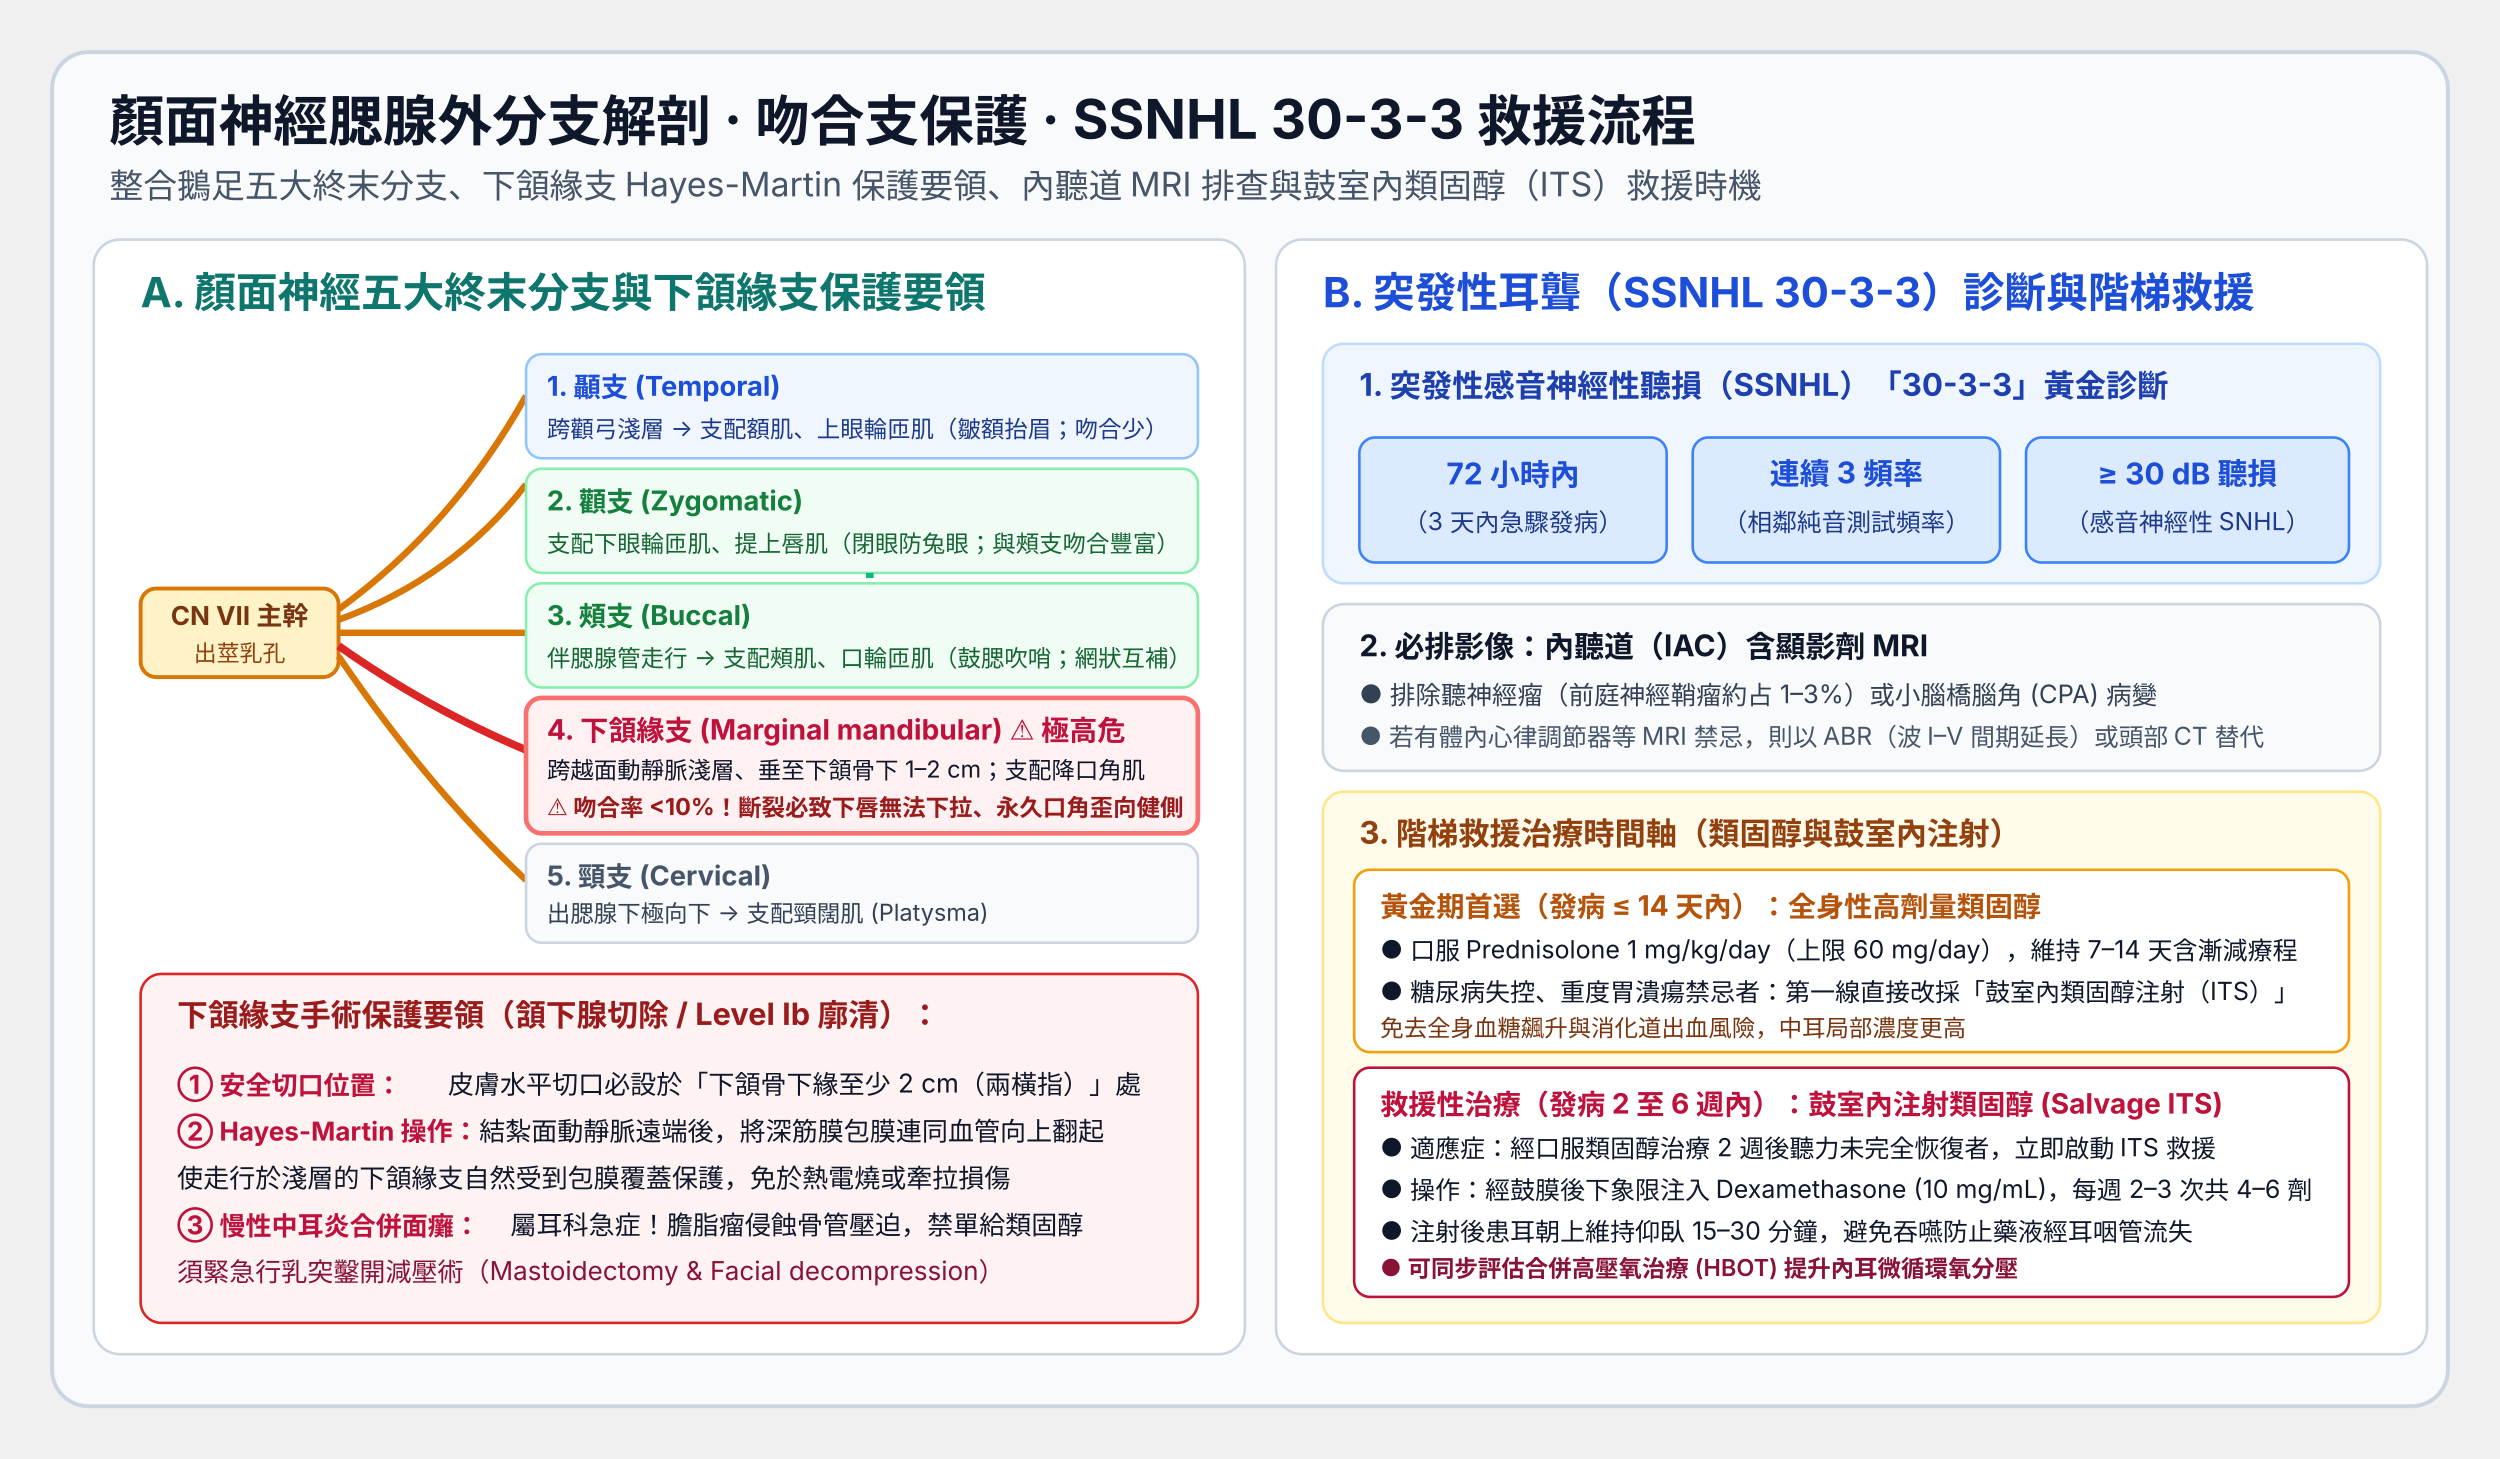
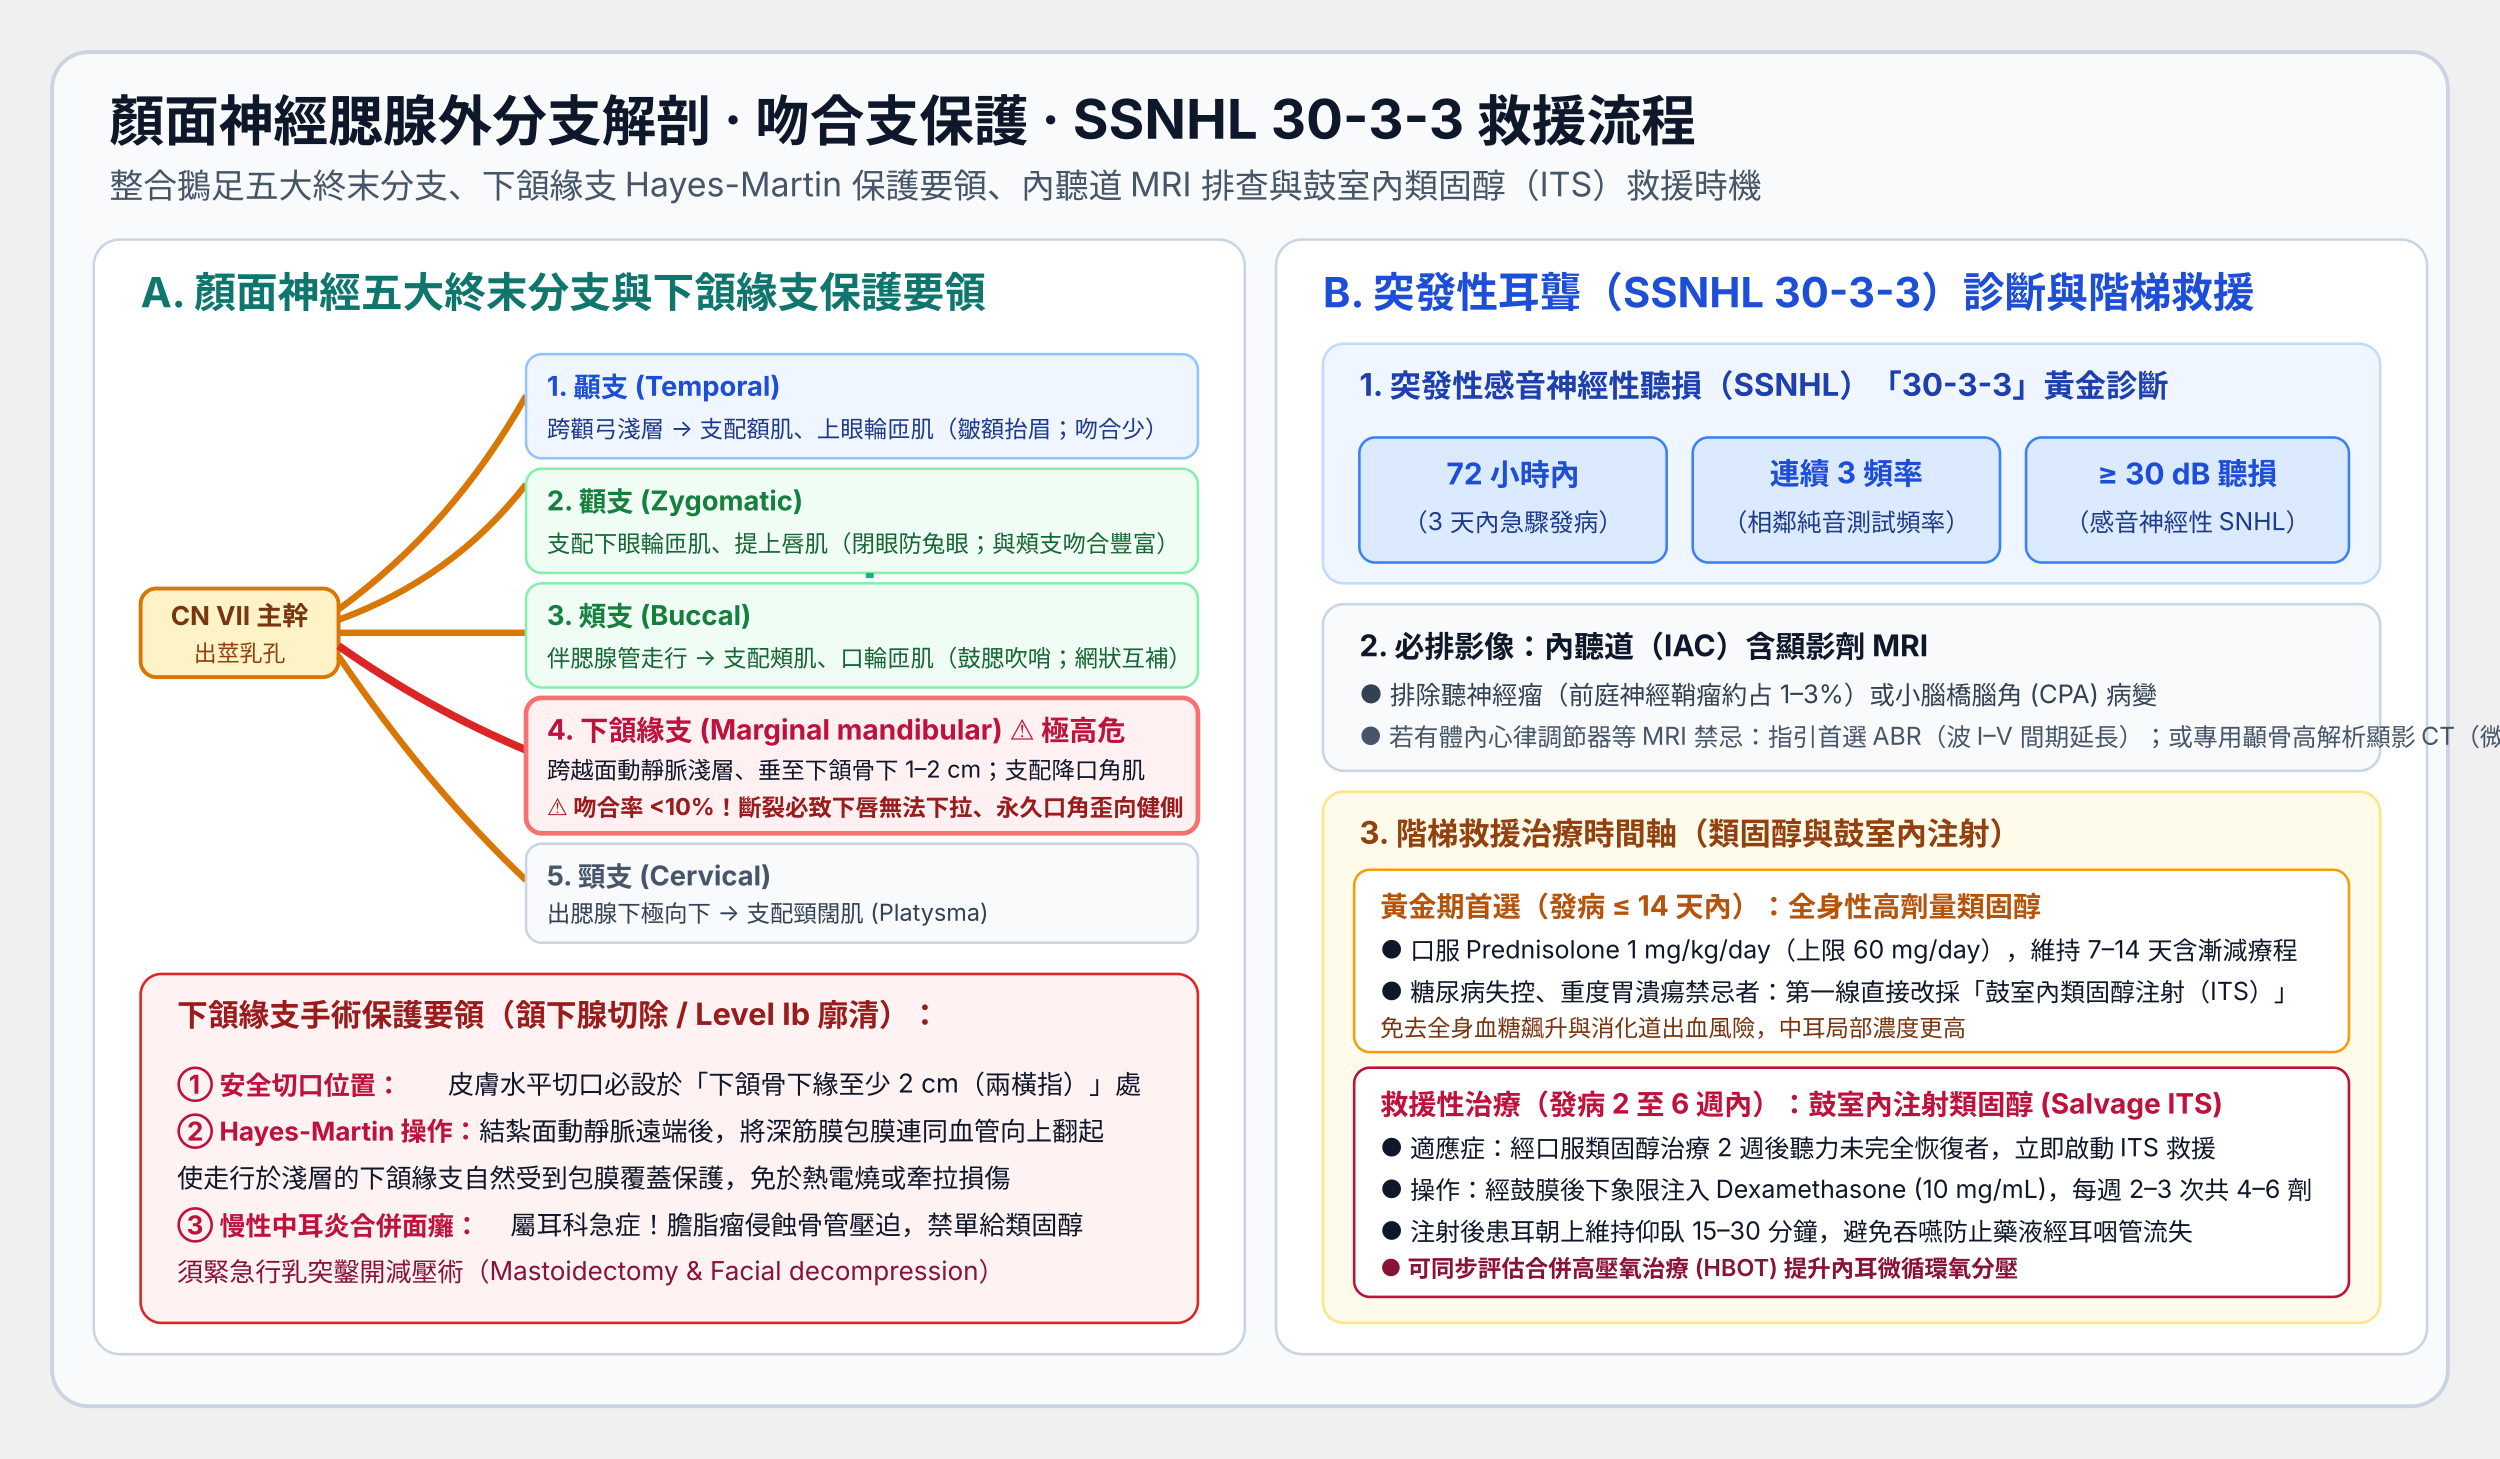
<svg xmlns="http://www.w3.org/2000/svg" viewBox="0 0 960 560" width="960" height="560" role="img" aria-labelledby="t-ent13 d-ent13">
  <defs>
    <marker id="arr-blue13" viewBox="0 0 10 10" refX="8" refY="5" markerWidth="6" markerHeight="6" orient="auto-start-reverse">
      <path d="M1 1 L9 5 L1 9 Z" fill="#1d4ed8" />
    </marker>
    <marker id="arr-red13" viewBox="0 0 10 10" refX="8" refY="5" markerWidth="6" markerHeight="6" orient="auto-start-reverse">
      <path d="M1 1 L9 5 L1 9 Z" fill="#be123c" />
    </marker>
  </defs>
  <g font-family="system-ui, -apple-system, 'Noto Sans TC', sans-serif">
    <rect x="20" y="20" width="920" height="520" rx="14" fill="#f8fafc" stroke="#cbd5e1" stroke-width="1.5" />
    <text x="42" y="54" font-size="21" font-weight="700" fill="#0f172a">顏面神經腮腺外分支解剖 · 吻合支保護 · SSNHL 30-3-3 救援流程</text>
    <text x="42" y="76" font-size="13" fill="#475569">整合鵝足五大終末分支、下頷緣支 Hayes-Martin 保護要領、內聽道 MRI 排查與鼓室內類固醇（ITS）救援時機</text>
    <rect x="36" y="92" width="442" height="428" rx="10" fill="#ffffff" stroke="#cbd5e1" />
    <text x="54" y="118" font-size="16" font-weight="700" fill="#0f766e">A. 顏面神經五大終末分支與下頷緣支保護要領</text>
    <g transform="translate(54, 132)">
      <rect x="0" y="94" width="76" height="34" rx="6" fill="#fef3c7" stroke="#d97706" stroke-width="1.5" />
      <text x="38" y="108" text-anchor="middle" font-size="10" font-weight="700" fill="#78350f">CN VII 主幹</text>
      <text x="38" y="122" text-anchor="middle" font-size="8.8" fill="#92400e">出莖乳孔</text>
      <path d="M76 102 Q120 70 148 20" fill="none" stroke="#d97706" stroke-width="2.5" />
      <rect x="148" y="4" width="258" height="40" rx="6" fill="#eff6ff" stroke="#93c5fd" />
      <text x="156" y="20" font-size="10.5" font-weight="700" fill="#1d4ed8">1. 顳支 (Temporal)</text>
      <text x="156" y="36" font-size="9" fill="#1e3a8a">跨顴弓淺層 → 支配額肌、上眼輪匝肌（皺額抬眉；吻合少）</text>
      <path d="M76 106 Q120 90 148 54" fill="none" stroke="#d97706" stroke-width="2.5" />
      <rect x="148" y="48" width="258" height="40" rx="6" fill="#f0fdf4" stroke="#86efac" />
      <text x="156" y="64" font-size="10.5" font-weight="700" fill="#15803d">2. 顴支 (Zygomatic)</text>
      <text x="156" y="80" font-size="9" fill="#166534">支配下眼輪匝肌、提上唇肌（閉眼防兔眼；與頰支吻合豐富）</text>
      <line x1="280" y1="88" x2="280" y2="92" stroke="#10b981" stroke-width="3" stroke-dasharray="2 2" />
      <path d="M76 111 L148 111" fill="none" stroke="#d97706" stroke-width="2.5" />
      <rect x="148" y="92" width="258" height="40" rx="6" fill="#f0fdf4" stroke="#86efac" />
      <text x="156" y="108" font-size="10.5" font-weight="700" fill="#15803d">3. 頰支 (Buccal)</text>
      <text x="156" y="124" font-size="9" fill="#166534">伴腮腺管走行 → 支配頰肌、口輪匝肌（鼓腮吹哨；網狀互補）</text>
      <path d="M76 116 Q110 140 148 156" fill="none" stroke="#dc2626" stroke-width="3" />
      <rect x="148" y="136" width="258" height="52" rx="6" fill="#fff1f2" stroke="#f87171" stroke-width="1.8" />
      <text x="156" y="152" font-size="10.8" font-weight="700" fill="#be123c">4. 下頷緣支 (Marginal mandibular) ⚠️ 極高危</text>
      <text x="156" y="167" font-size="9" fill="#0f172a">跨越面動靜脈淺層、垂至下頷骨下 1–2 cm；支配降口角肌</text>
      <text x="156" y="181" font-size="9" font-weight="700" fill="#991b1b">⚠️ 吻合率 &lt;10%！斷裂必致下唇無法下拉、永久口角歪向健側</text>
      <path d="M76 120 Q110 170 148 206" fill="none" stroke="#d97706" stroke-width="2.5" />
      <rect x="148" y="192" width="258" height="38" rx="6" fill="#f8fafc" stroke="#cbd5e1" />
      <text x="156" y="208" font-size="10.5" font-weight="700" fill="#475569">5. 頸支 (Cervical)</text>
      <text x="156" y="222" font-size="9" fill="#334155">出腮腺下極向下 → 支配頸闊肌 (Platysma)</text>
    </g>
    <rect x="54" y="374" width="406" height="134" rx="8" fill="#fef2f2" stroke="#dc2626" />
    <text x="68" y="394" font-size="11.8" font-weight="700" fill="#991b1b">下頷緣支手術保護要領（頷下腺切除 / Level Ib 廓清）：</text>
    <g transform="translate(68, 404)">
      <text x="0" y="16" font-size="10" font-weight="700" fill="#be123c">① 安全切口位置：</text>
      <text x="104" y="16" font-size="10" fill="#0f172a">皮膚水平切口必設於「下頷骨下緣至少 2 cm（兩橫指）」處</text>
      <text x="0" y="34" font-size="10" font-weight="700" fill="#be123c">② Hayes-Martin 操作：</text>
      <text x="116" y="34" font-size="10" fill="#0f172a">結紮面動靜脈遠端後，將深筋膜包膜連同血管向上翻起</text>
      <text x="0" y="52" font-size="10" fill="#0f172a">   使走行於淺層的下頷緣支自然受到包膜覆蓋保護，免於熱電燒或牽拉損傷</text>
      <text x="0" y="70" font-size="10" font-weight="700" fill="#be123c">③ 慢性中耳炎合併面癱：</text>
      <text x="128" y="70" font-size="10" fill="#0f172a">屬耳科急症！膽脂瘤侵蝕骨管壓迫，禁單給類固醇</text>
      <text x="0" y="88" font-size="10" fill="#881337">   須緊急行乳突鑿開減壓術（Mastoidectomy &amp; Facial decompression）</text>
    </g>
    <rect x="490" y="92" width="442" height="428" rx="10" fill="#ffffff" stroke="#cbd5e1" />
    <text x="508" y="118" font-size="16" font-weight="700" fill="#1d4ed8">B. 突發性耳聾（SSNHL 30-3-3）診斷與階梯救援</text>
    <rect x="508" y="132" width="406" height="92" rx="8" fill="#eff6ff" stroke="#bfdbfe" />
    <text x="522" y="152" font-size="12" font-weight="700" fill="#1e40af">1. 突發性感音神經性聽損（SSNHL）「30-3-3」黃金診斷</text>
    <g transform="translate(522, 162)">
      <rect x="0" y="6" width="118" height="48" rx="6" fill="#dbeafe" stroke="#3b82f6" />
      <text x="59" y="24" text-anchor="middle" font-size="11.5" font-weight="700" fill="#1d4ed8">72 小時內</text>
      <text x="59" y="42" text-anchor="middle" font-size="9.5" fill="#1e3a8a">（3 天內急驟發病）</text>
      <rect x="128" y="6" width="118" height="48" rx="6" fill="#dbeafe" stroke="#3b82f6" />
      <text x="187" y="24" text-anchor="middle" font-size="11.5" font-weight="700" fill="#1d4ed8">連續 3 頻率</text>
      <text x="187" y="42" text-anchor="middle" font-size="9.5" fill="#1e3a8a">（相鄰純音測試頻率）</text>
      <rect x="256" y="6" width="124" height="48" rx="6" fill="#dbeafe" stroke="#3b82f6" />
      <text x="318" y="24" text-anchor="middle" font-size="11.5" font-weight="700" fill="#1d4ed8">≥ 30 dB 聽損</text>
      <text x="318" y="42" text-anchor="middle" font-size="9.5" fill="#1e3a8a">（感音神經性 SNHL）</text>
    </g>
    <rect x="508" y="232" width="406" height="64" rx="8" fill="#f8fafc" stroke="#cbd5e1" />
    <text x="522" y="252" font-size="11.5" font-weight="700" fill="#0f172a">2. 必排影像：內聽道（IAC）含顯影劑 MRI</text>
    <text x="522" y="270" font-size="9.8" fill="#334155">● 排除聽神經瘤（前庭神經鞘瘤約占 1–3%）或小腦橋腦角 (CPA) 病變</text>
-     <text x="522" y="286" font-size="9.5" fill="#475569">● 若有體內心律調節器等 MRI 禁忌，則以 ABR（波 I–V 間期延長）或頭部 CT 替代</text>
+     <text x="522" y="286" font-size="9.5" fill="#475569">● 若有體內心律調節器等 MRI 禁忌：指引首選 ABR（波 I–V 間期延長）；或專用顳骨高解析顯影 CT（微小腫瘤仍可能漏網）</text>
    <rect x="508" y="304" width="406" height="204" rx="8" fill="#fffbeb" stroke="#fde68a" />
    <text x="522" y="324" font-size="12" font-weight="700" fill="#92400e">3. 階梯救援治療時間軸（類固醇與鼓室內注射）</text>
    <rect x="520" y="334" width="382" height="70" rx="6" fill="#ffffff" stroke="#f59e0b" />
    <text x="530" y="352" font-size="10.8" font-weight="700" fill="#b45309">黃金期首選（發病 ≤ 14 天內）：全身性高劑量類固醇</text>
    <text x="530" y="368" font-size="9.6" fill="#0f172a">● 口服 Prednisolone 1 mg/kg/day（上限 60 mg/day），維持 7–14 天含漸減療程</text>
    <text x="530" y="384" font-size="9.6" fill="#0f172a">● 糖尿病失控、重度胃潰瘍禁忌者：第一線直接改採「鼓室內類固醇注射（ITS）」</text>
    <text x="530" y="398" font-size="9" fill="#78350f">  免去全身血糖飆升與消化道出血風險，中耳局部濃度更高</text>
    <rect x="520" y="410" width="382" height="88" rx="6" fill="#ffffff" stroke="#be123c" />
    <text x="530" y="428" font-size="10.8" font-weight="700" fill="#be123c">救援性治療（發病 2 至 6 週內）：鼓室內注射類固醇 (Salvage ITS)</text>
    <text x="530" y="444" font-size="9.6" fill="#0f172a">● 適應症：經口服類固醇治療 2 週後聽力未完全恢復者，立即啟動 ITS 救援</text>
    <text x="530" y="460" font-size="9.6" fill="#0f172a">● 操作：經鼓膜後下象限注入 Dexamethasone (10 mg/mL)，每週 2–3 次共 4–6 劑</text>
    <text x="530" y="476" font-size="9.6" fill="#0f172a">● 注射後患耳朝上維持仰臥 15–30 分鐘，避免吞嚥防止藥液經耳咽管流失</text>
    <text x="530" y="490" font-size="9" font-weight="600" fill="#881337">● 可同步評估合併高壓氧治療 (HBOT) 提升內耳微循環氧分壓</text>
  </g>
</svg>
